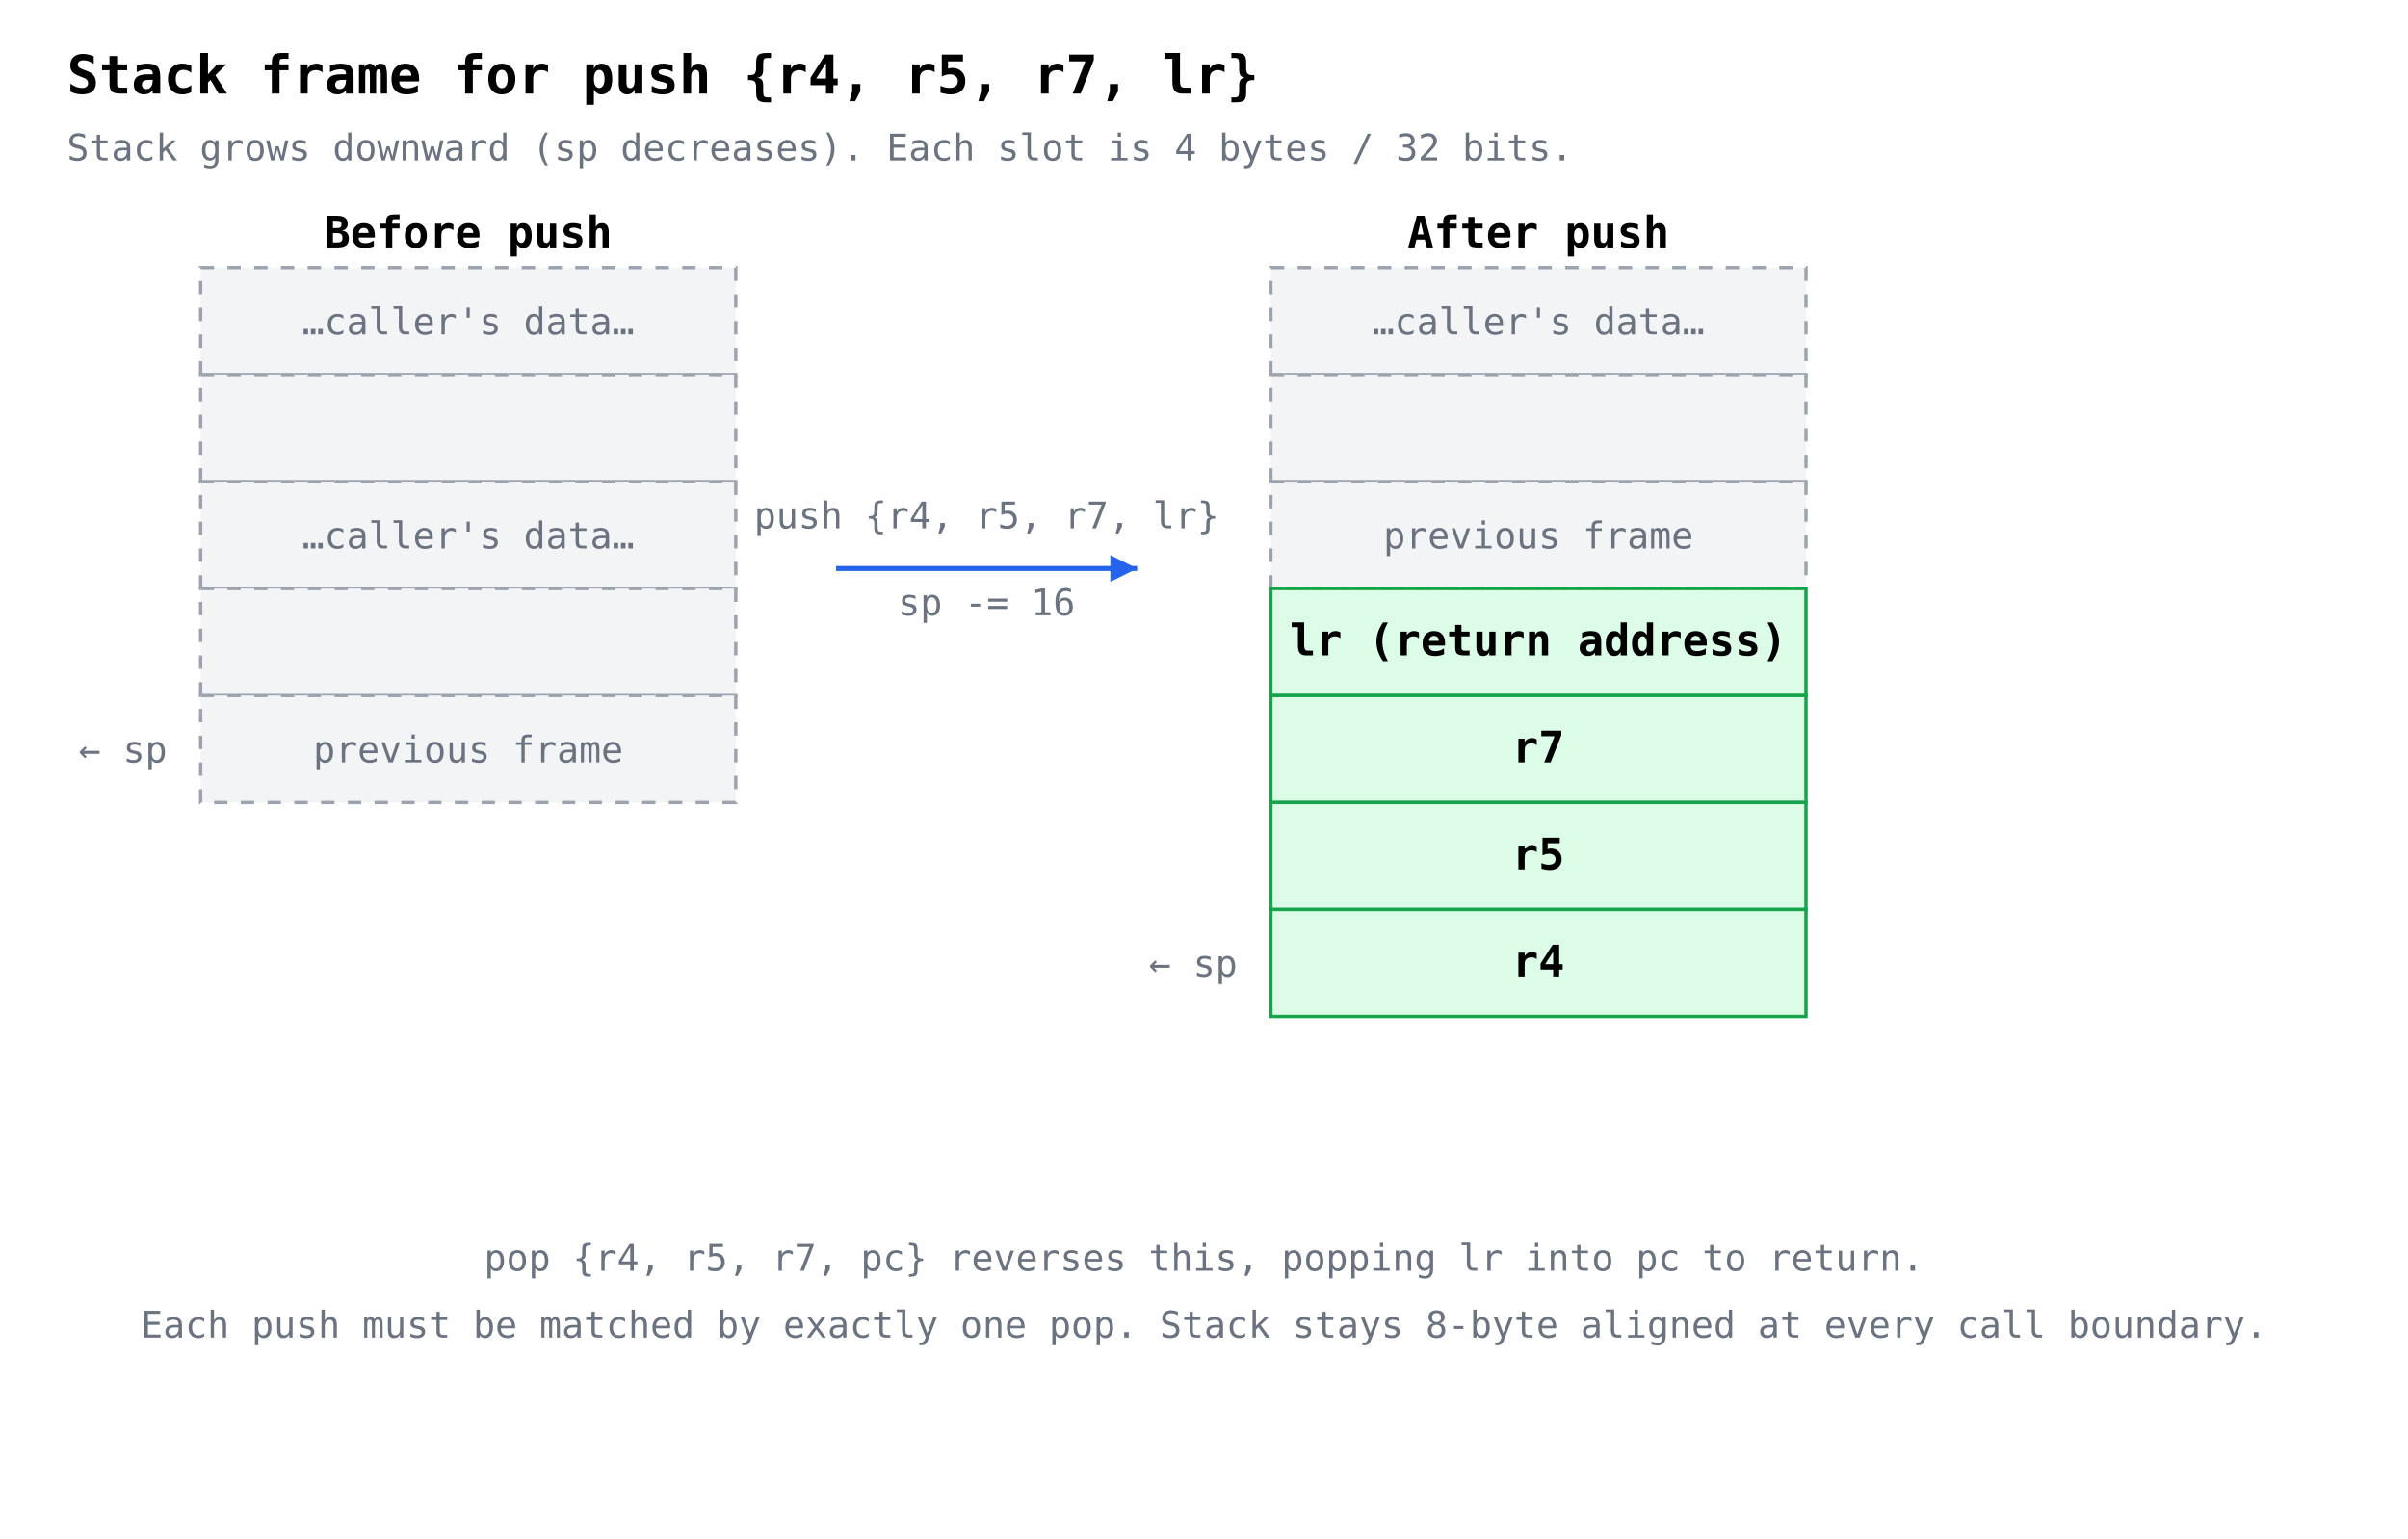
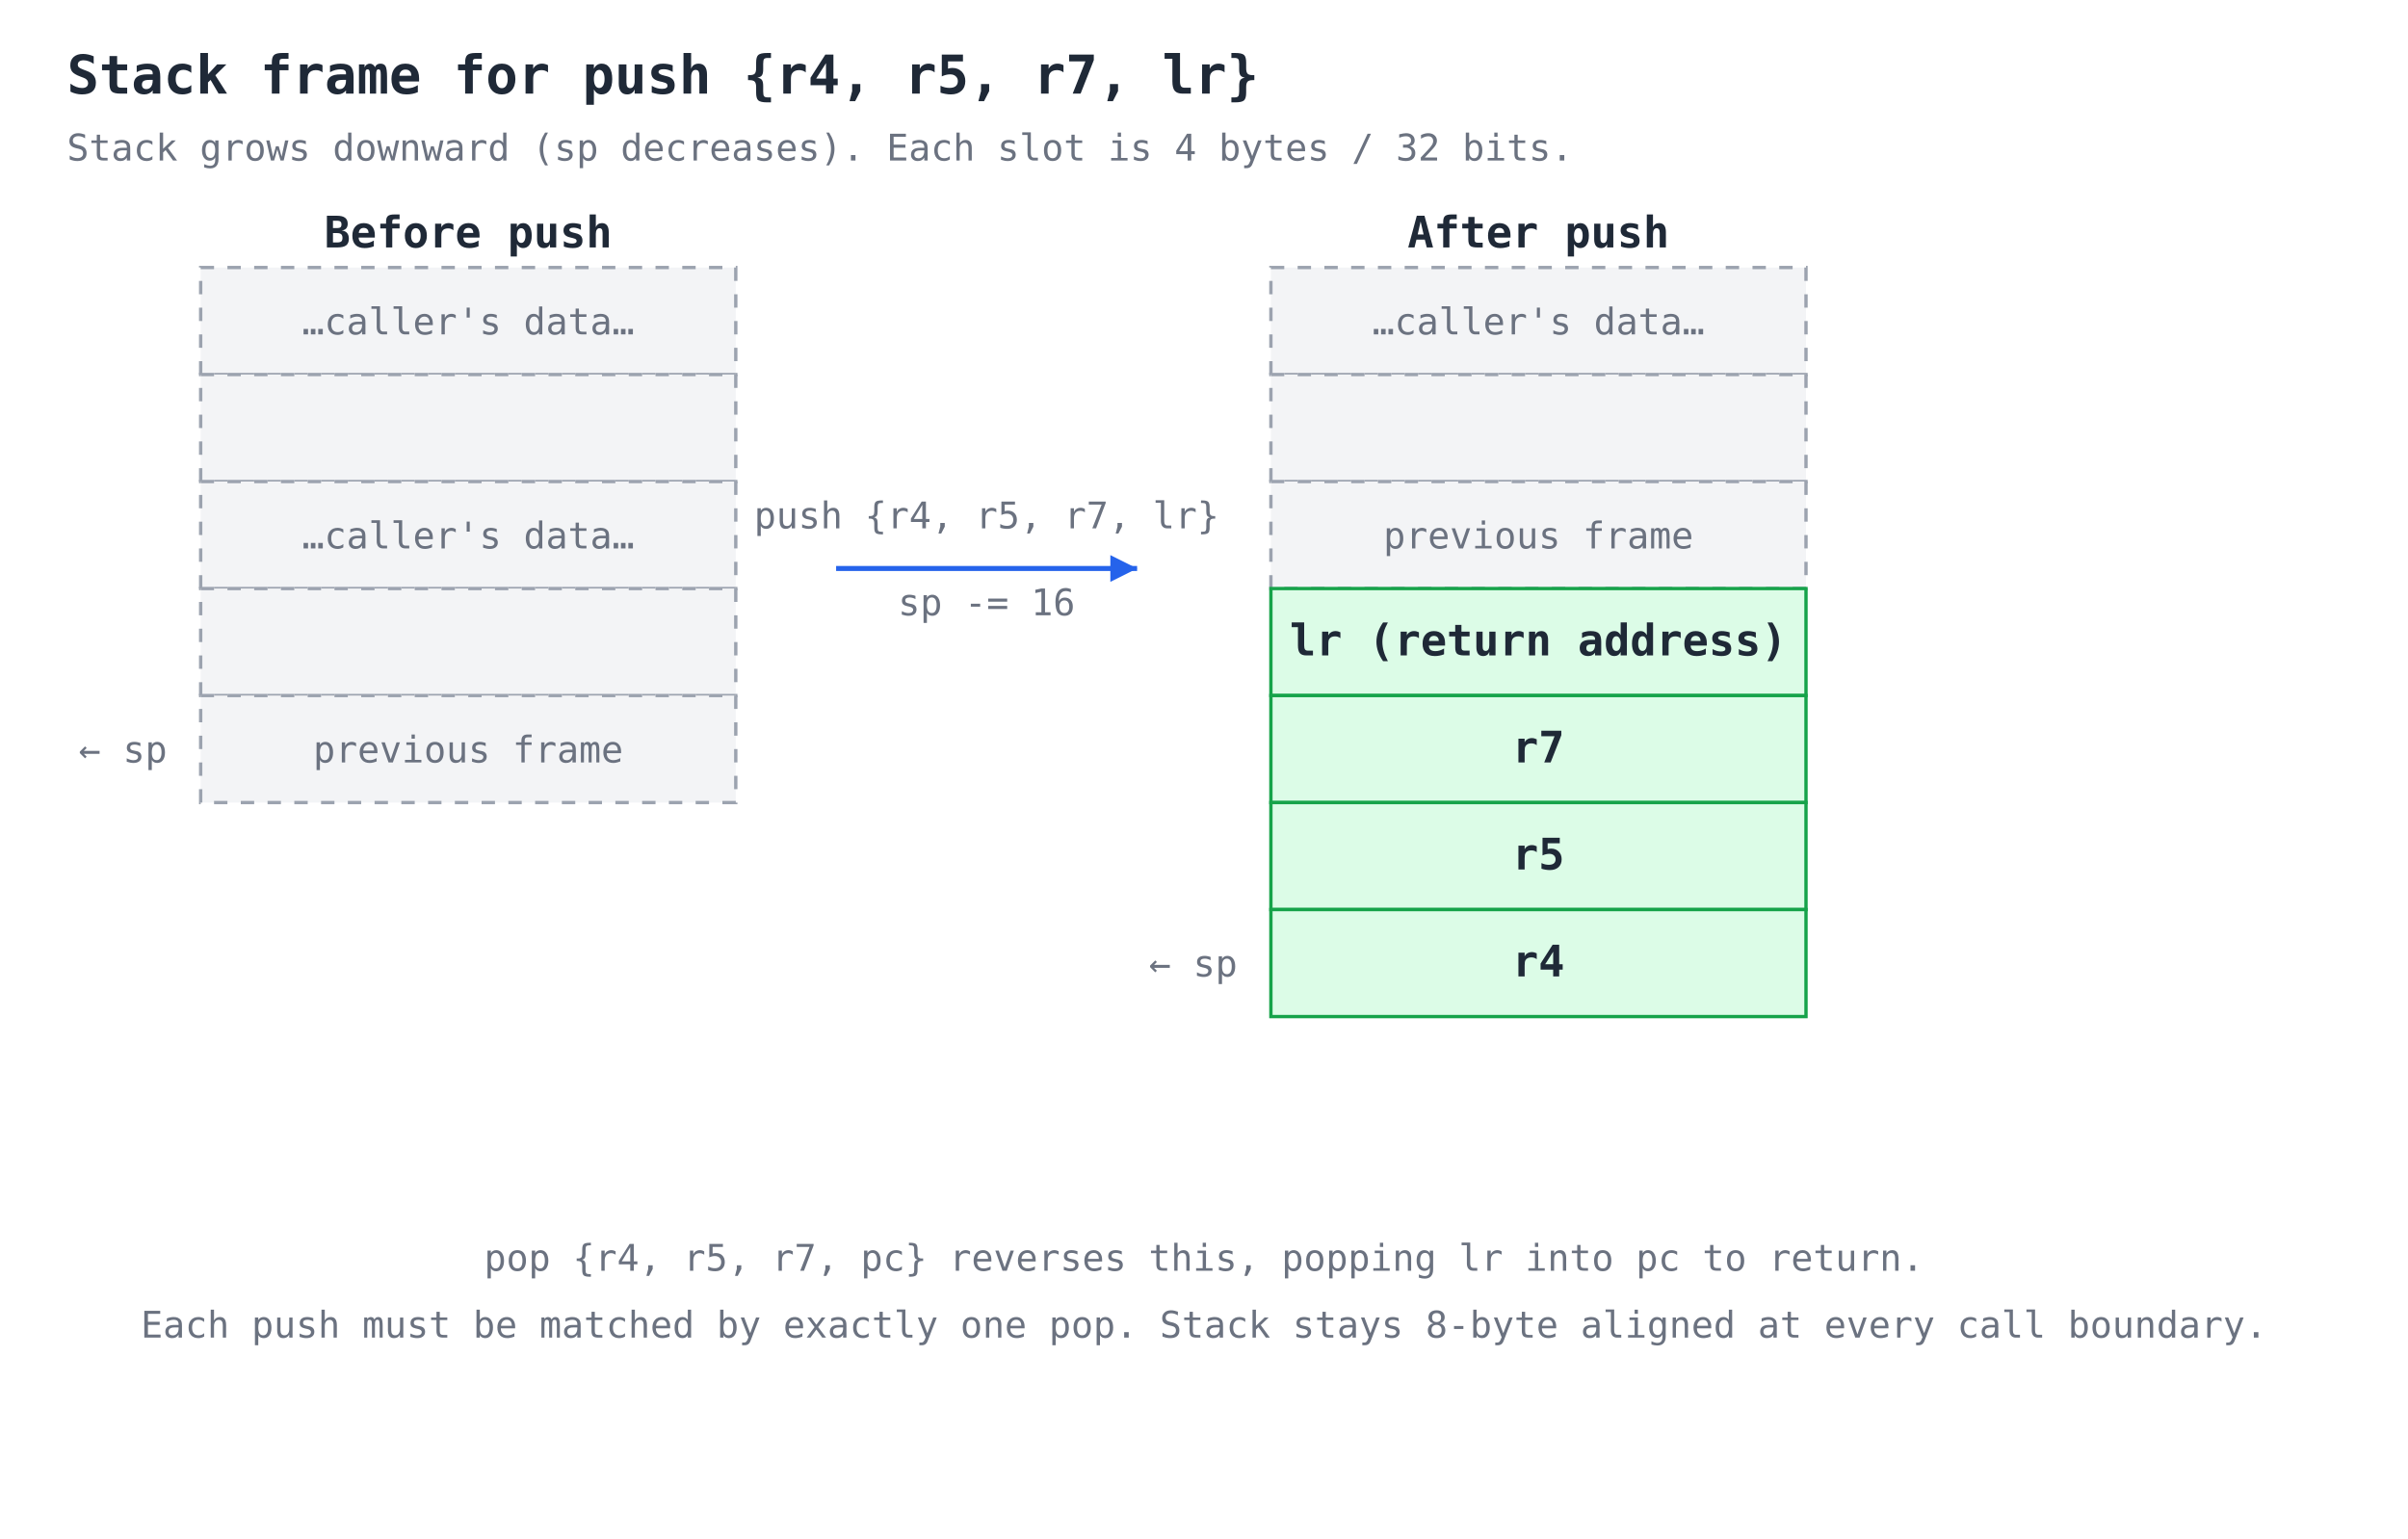
<svg xmlns="http://www.w3.org/2000/svg" viewBox="0 0 720 460" font-family="ui-monospace, Menlo, Monaco, monospace" font-size="13">
  <style>
-     .title  { font-size: 16px; font-weight: bold; }
+     /* Light theme defaults: text falls back to near-black. */
+     text { fill: #1f2937; }
+ 
+ .title  { font-size: 16px; font-weight: bold; }
    .note   { font-size: 11px; fill: #6b7280; }
    .frame  { fill: #dcfce7; stroke: #16a34a; }
    .other  { fill: #f3f4f6; stroke: #9ca3af; stroke-dasharray: 4 4; }
    .label  { font-weight: bold; }
    .arrow  { stroke: #2563eb; stroke-width: 1.5; fill: none; }
    .addr   { font-size: 11px; fill: #6b7280; }
+ 
+     @media (prefers-color-scheme: dark) {
+       text { fill: #e5e7eb; }
+       .note { fill: #9ca3af; }
+       .frame { fill: #14532d; }
+       .other { fill: #1f2937; }
+       .addr { fill: #9ca3af; }
+     }
  </style>
  <text x="20" y="28" class="title">Stack frame for push {r4, r5, r7, lr}</text>
  <text x="20" y="48" class="note">Stack grows downward (sp decreases). Each slot is 4 bytes / 32 bits.</text>
  <g transform="translate(60,80)">
    <text x="80" y="-6" text-anchor="middle" class="label">Before push</text>
    <rect x="0" y="0" width="160" height="32" class="other" />
    <rect x="0" y="32" width="160" height="32" class="other" />
    <rect x="0" y="64" width="160" height="32" class="other" />
    <rect x="0" y="96" width="160" height="32" class="other" />
    <rect x="0" y="128" width="160" height="32" class="other" />
    <text x="80" y="20" text-anchor="middle" class="note">…caller's data…</text>
    <text x="80" y="84" text-anchor="middle" class="note">…caller's data…</text>
    <text x="80" y="148" text-anchor="middle" class="note">previous frame</text>
    <text x="-10" y="148" text-anchor="end" class="addr">← sp</text>
  </g>
  <path d="M250,170 L340,170" class="arrow" />
  <polygon points="340,170 332,166 332,174" fill="#2563eb" />
  <text x="295" y="158" text-anchor="middle" class="note">push {r4, r5, r7, lr}</text>
  <text x="295" y="184" text-anchor="middle" class="note">sp -= 16</text>
  <g transform="translate(380,80)">
    <text x="80" y="-6" text-anchor="middle" class="label">After push</text>
    <rect x="0" y="0" width="160" height="32" class="other" />
    <rect x="0" y="32" width="160" height="32" class="other" />
    <rect x="0" y="64" width="160" height="32" class="other" />
    <text x="80" y="20" text-anchor="middle" class="note">…caller's data…</text>
    <text x="80" y="84" text-anchor="middle" class="note">previous frame</text>
    <rect x="0" y="96" width="160" height="32" class="frame" />
    <text x="80" y="116" text-anchor="middle" class="label">lr  (return address)</text>
    <rect x="0" y="128" width="160" height="32" class="frame" />
    <text x="80" y="148" text-anchor="middle" class="label">r7</text>
    <rect x="0" y="160" width="160" height="32" class="frame" />
    <text x="80" y="180" text-anchor="middle" class="label">r5</text>
    <rect x="0" y="192" width="160" height="32" class="frame" />
    <text x="80" y="212" text-anchor="middle" class="label">r4</text>
    <text x="-10" y="212" text-anchor="end" class="addr">← sp</text>
  </g>
  <text x="360" y="380" text-anchor="middle" class="note">pop {r4, r5, r7, pc} reverses this, popping lr into pc to return.</text>
  <text x="360" y="400" text-anchor="middle" class="note">Each push must be matched by exactly one pop. Stack stays 8-byte aligned at every call boundary.</text>
</svg>
